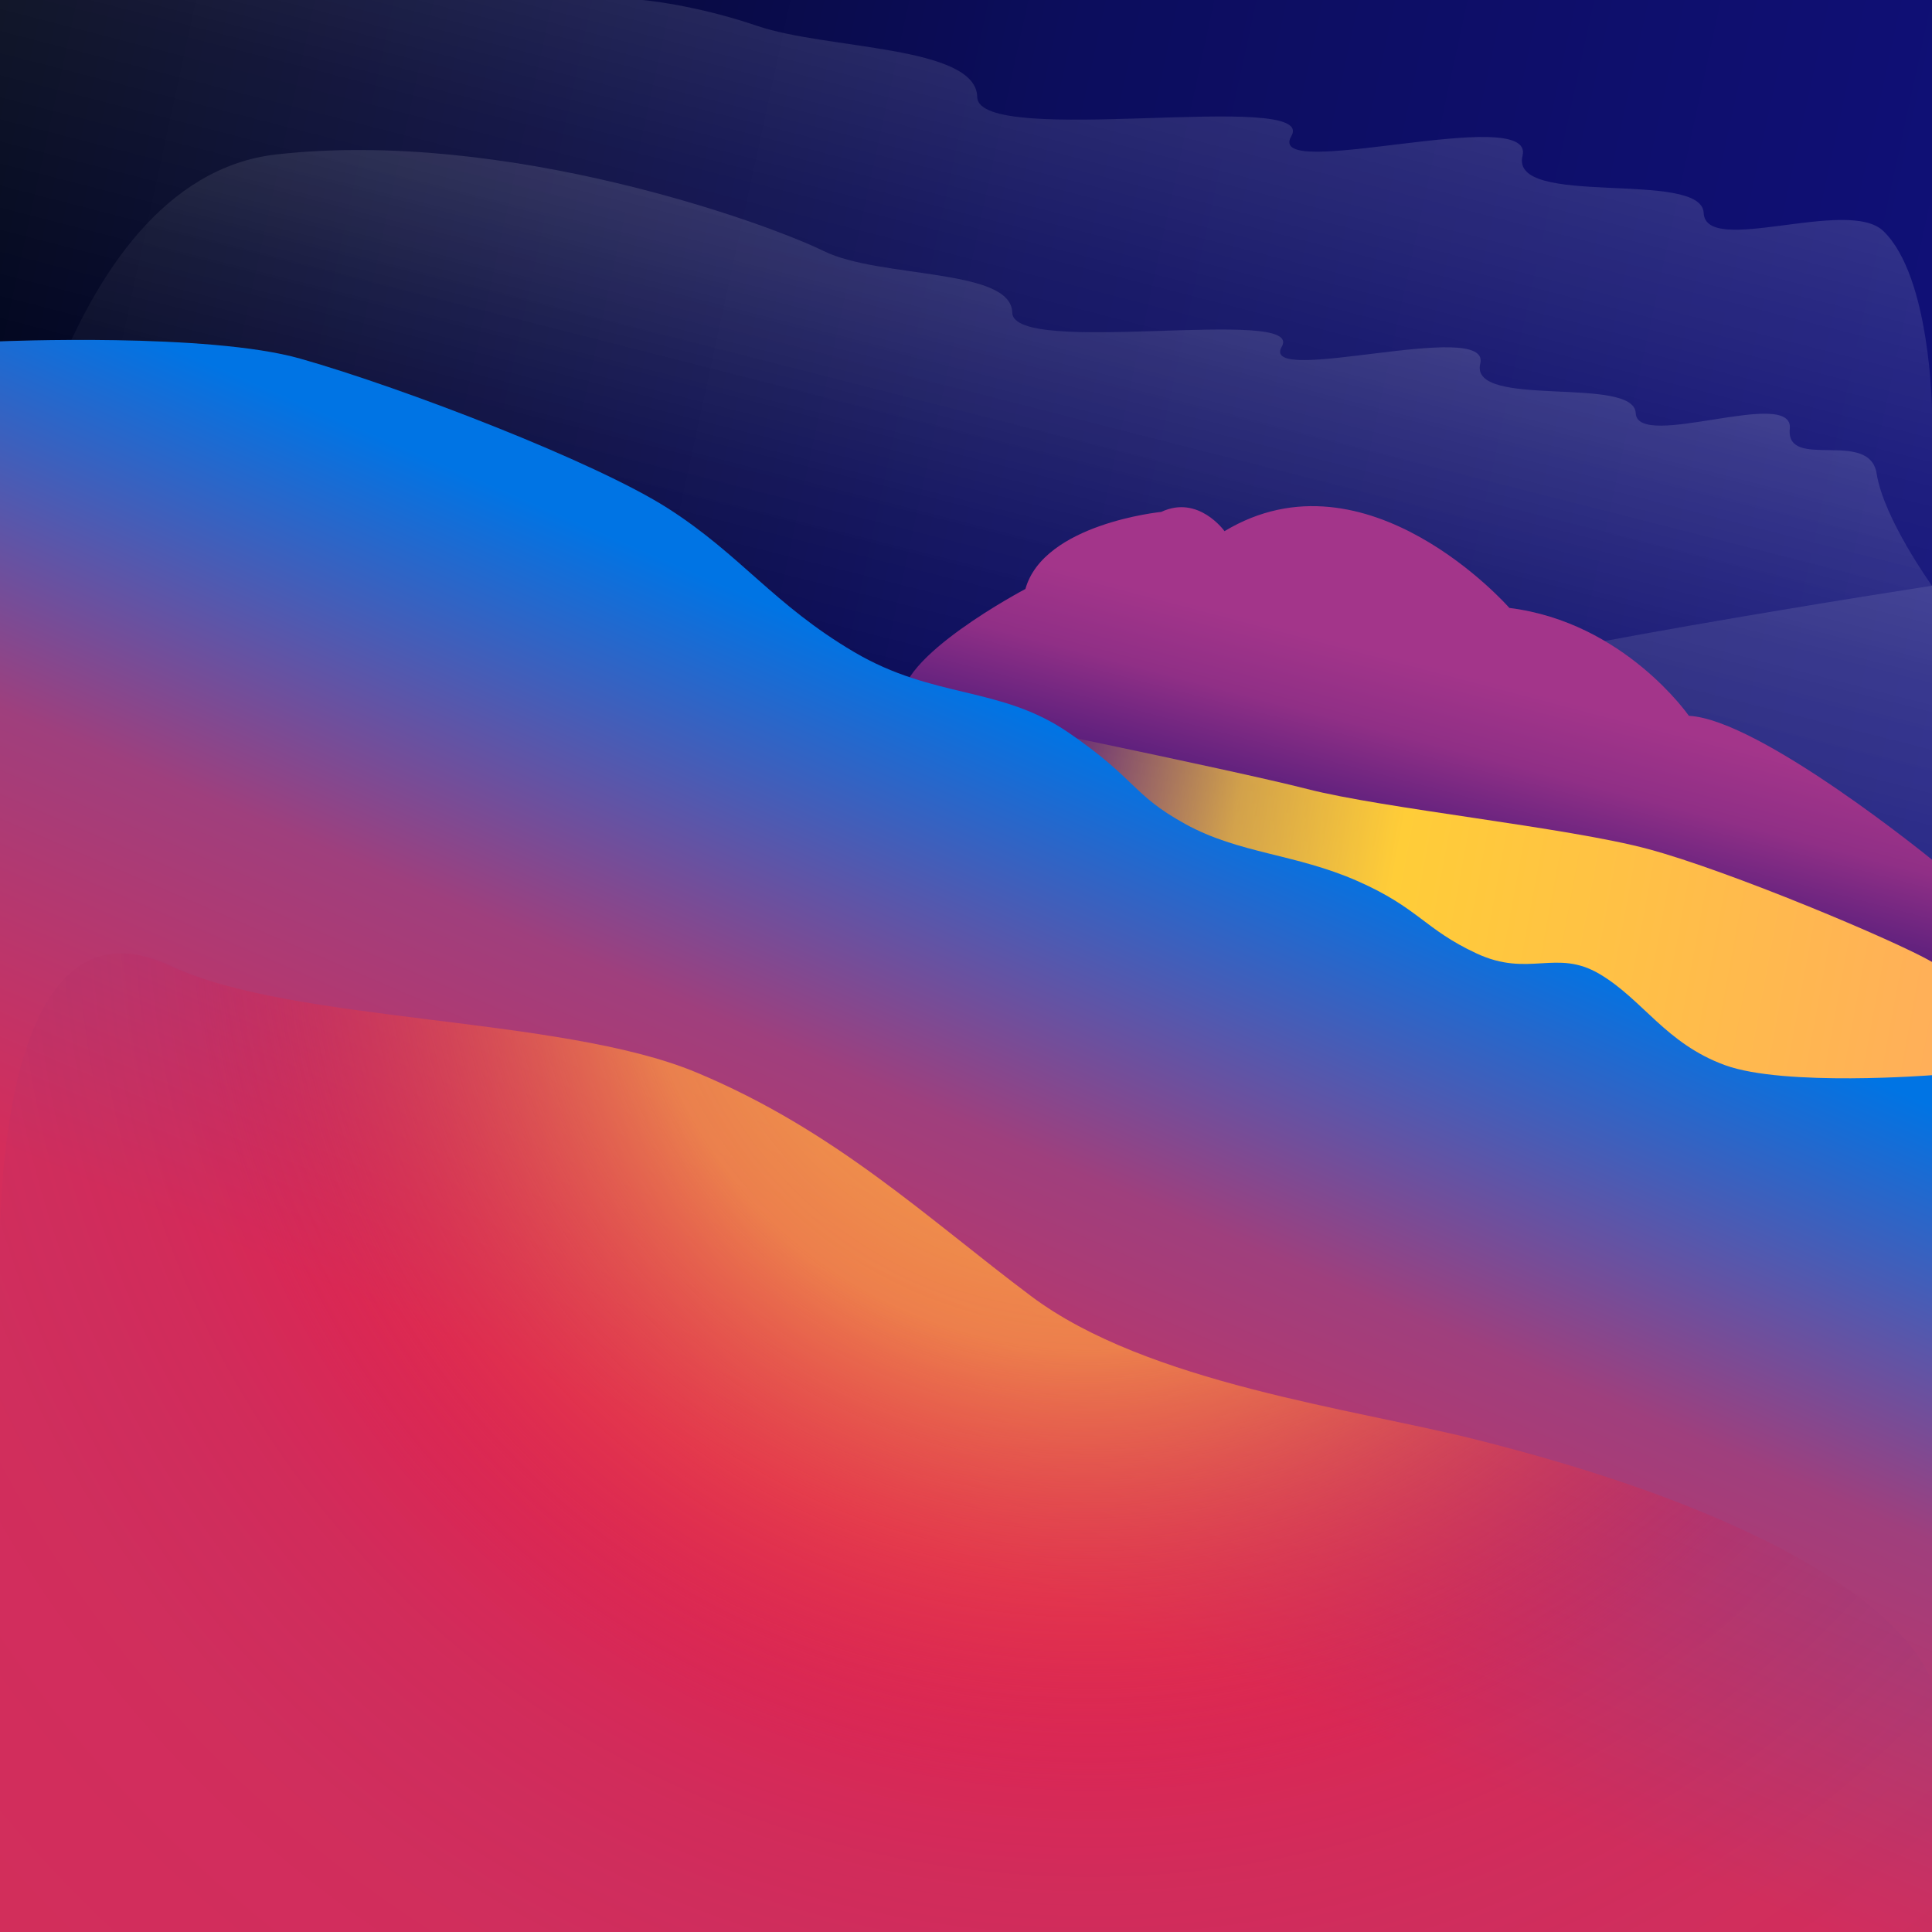
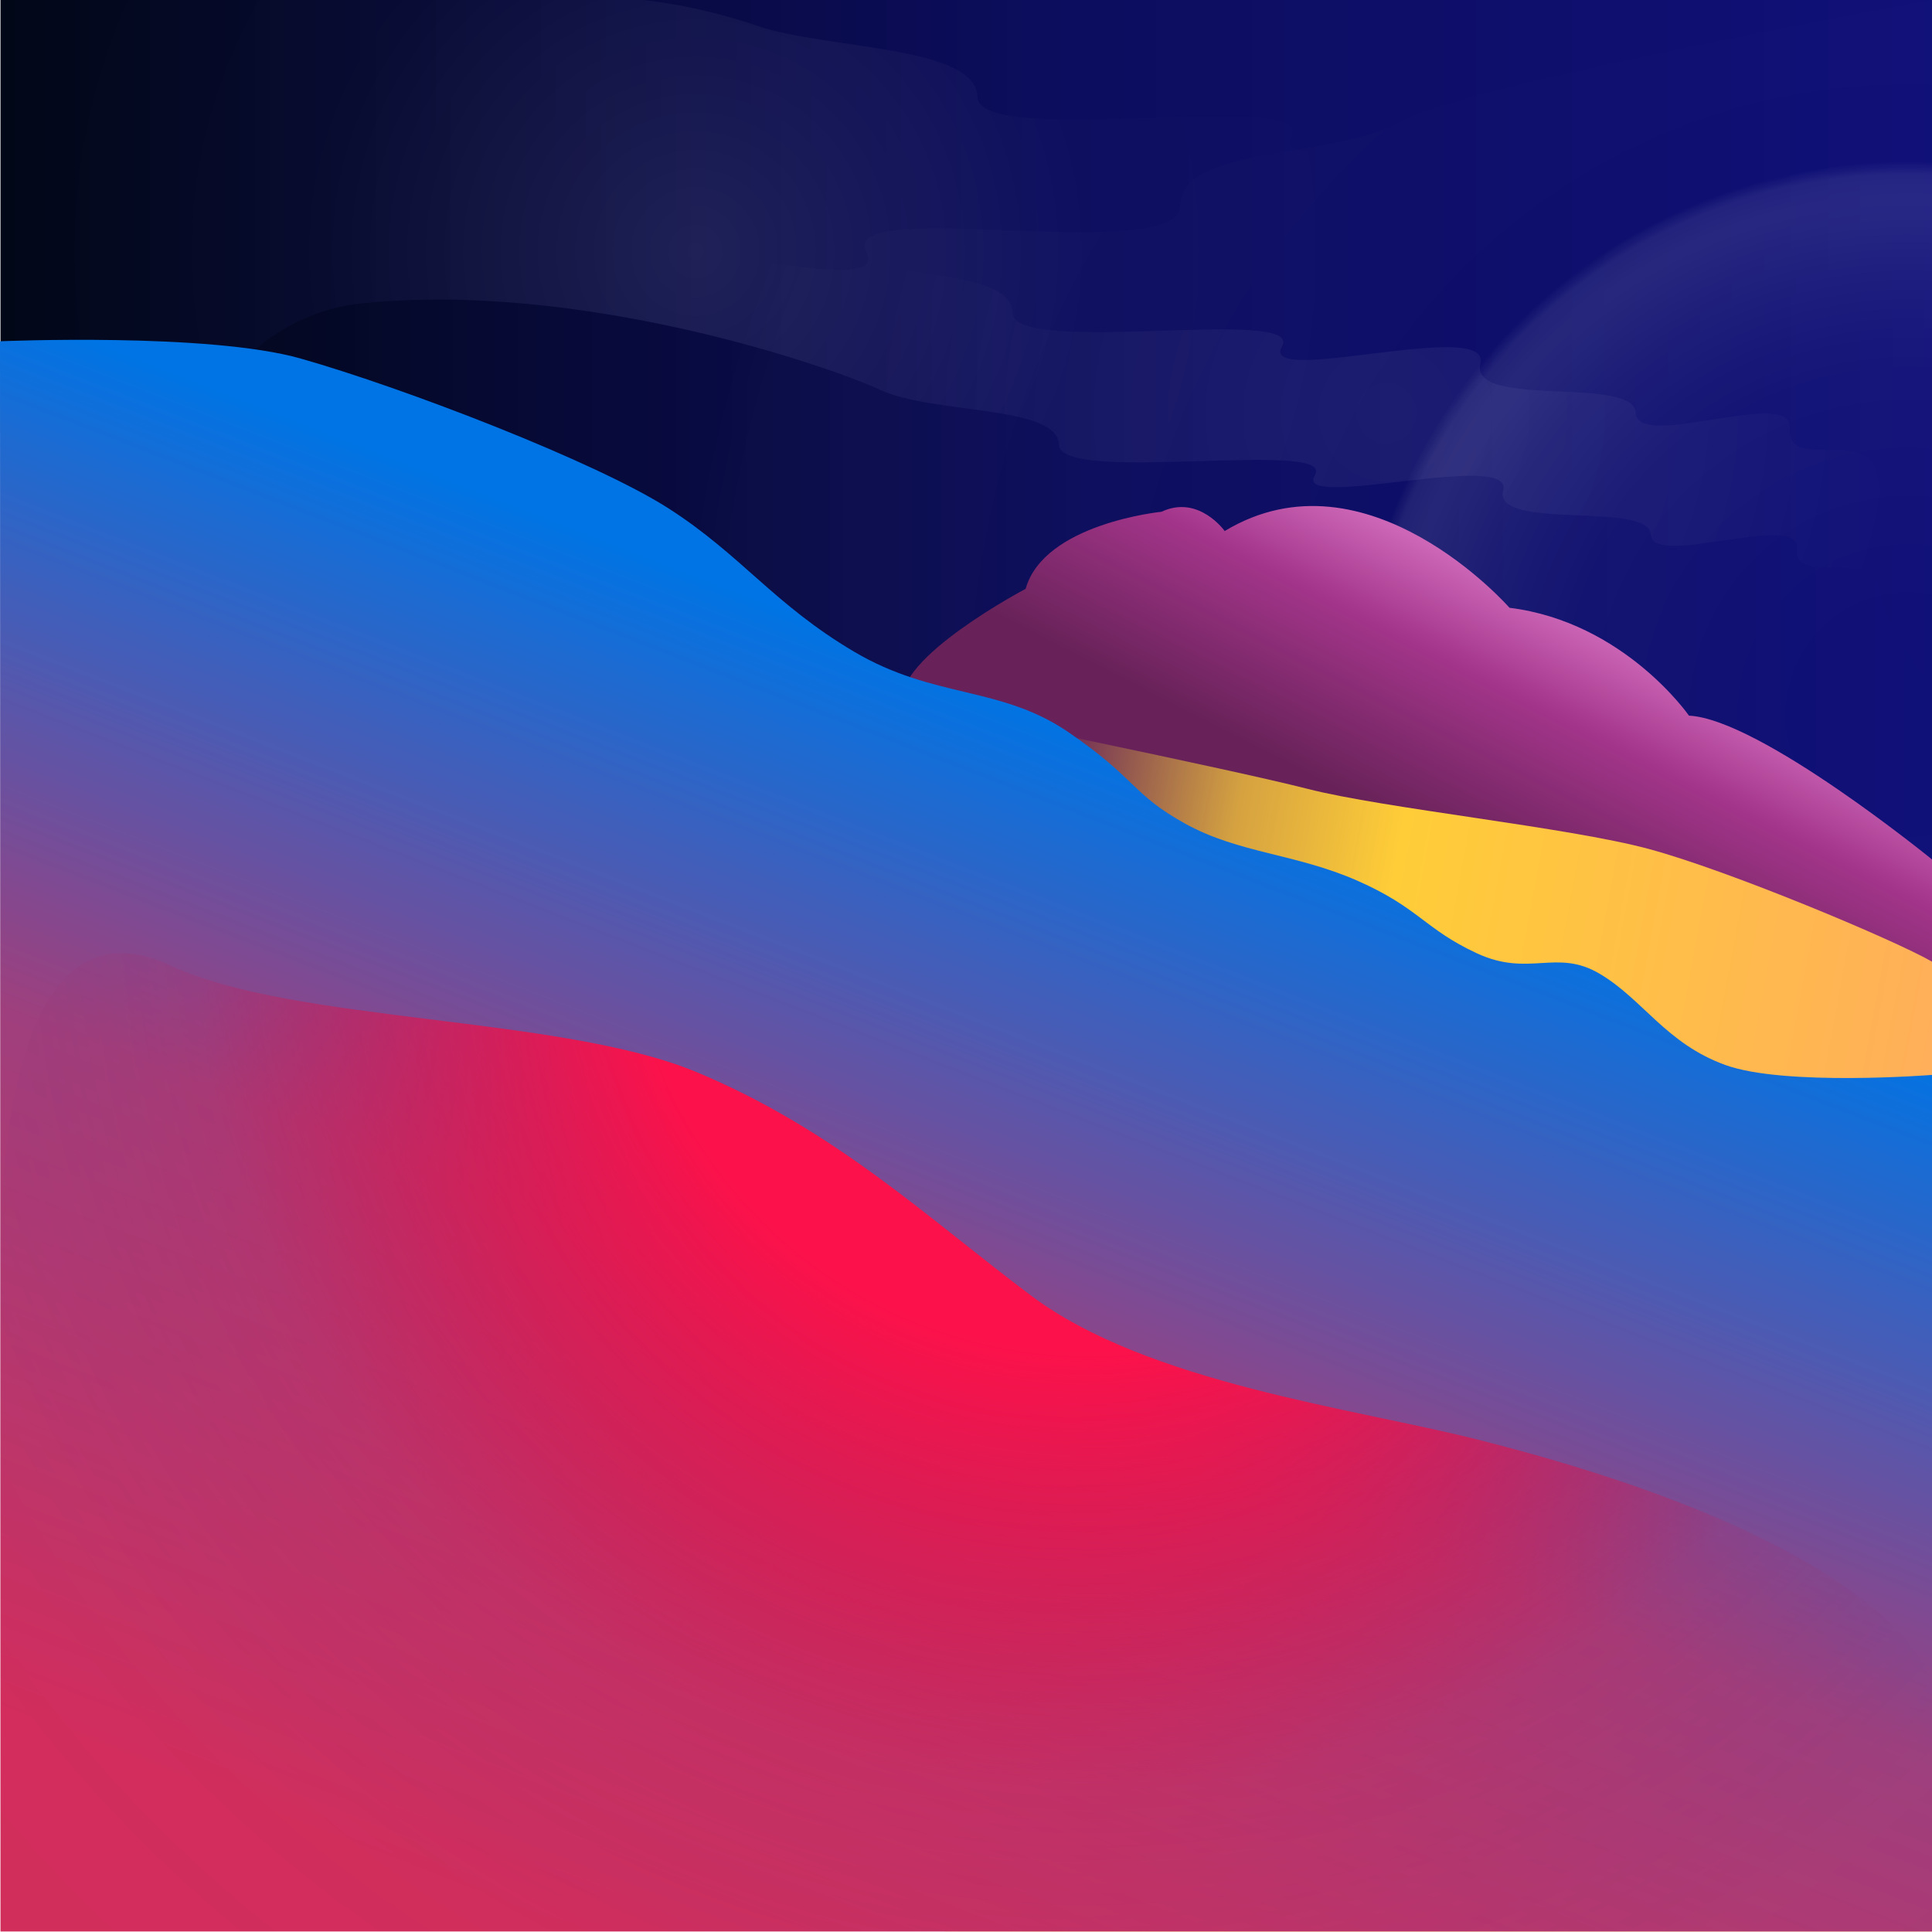
- <svg xmlns="http://www.w3.org/2000/svg" width="100%" height="100%" viewBox="0 0 6016 6016" version="1.1" xml:space="preserve" style="fill-rule:evenodd;clip-rule:evenodd;stroke-linejoin:round;stroke-miterlimit:2;">
-   <g id="Sky-lamoore-tutorial-youtube-channel-UCJ3Irre7iMNHzsNLYcyNGGw" transform="matrix(1,0,0,1,-40,0)">
-     <path d="M6056,3648C6056,3648 4746.5,3656.33 4155,3459C3563.5,3261.67 3081.17,2735.33 2507,2464C1932.83,2192.67 1121.17,2017.17 710,1831C459.017,1717.36 40,1347 40,1347L40,0L6056,0L6056,3648Z" style="fill:url(#_Linear1);" />
-   </g>
-   <g id="Cloud-of-my-own" transform="matrix(-1,0,0,1,6633.42,1337)">
-     <path d="M617.419,487.025C617.419,487.025 2071.34,709.812 2275,809C2478.66,908.188 2955.78,869.429 2959,1030C2962.22,1190.57 4023.4,1005.01 3937,1152C3850.6,1298.99 4697.84,1048.58 4657,1213C4616.16,1377.42 5214.72,1254.67 5221,1391C5227.28,1527.33 5795.11,1294.99 5780,1447C5764.89,1599.01 6069.25,1446.1 6095,1608C6120.75,1769.9 6634.95,1984 6634.95,1984L6634.95,4679L617.419,4679L617.419,487.025Z" style="fill:url(#_Linear2);" />
-   </g>
-   <g id="Cloud-of-my-own1" transform="matrix(1,0,0,1,84,-728)">
-     <path d="M-84,728L1916.56,728C1916.56,728 2078.46,741.821 2275,809C2489.36,882.268 2955.78,869.429 2959,1030C2962.22,1190.57 4023.4,1005.01 3937,1152C3850.6,1298.99 4697.84,1048.58 4657,1213C4616.16,1377.42 5214.72,1254.67 5221,1391C5227.28,1527.33 5669.44,1341.59 5780,1447C5927.89,1588.01 5932,2006 5932,2006L5932,6744L-84,6744L-84,728Z" style="fill:url(#_Linear3);" />
-   </g>
-   <g id="Cloud-of-my-own2" transform="matrix(0.858284,0,0,0.867214,612.338,80.1846)">
-     <path d="M290.109,461.962C1125.09,369.466 2071.34,709.812 2275,809C2478.66,908.188 2955.78,869.429 2959,1030C2962.22,1190.57 4023.4,1005.01 3937,1152C3850.6,1298.99 4697.84,1048.58 4657,1213C4616.16,1377.42 5214.72,1254.67 5221,1391C5227.28,1527.33 5795.11,1294.99 5780,1447C5764.89,1599.01 6069.25,1446.1 6095,1608C6120.75,1769.9 6295.89,2010.86 6295.89,2010.86L6295.89,6844.7L-713.444,6844.7L-713.444,2010.86C-713.444,2010.86 -521.043,551.819 290.109,461.962Z" style="fill:url(#_Linear4);" />
-   </g>
-   <path id="Mountain" d="M6016,2676.93C6016,2676.93 5479.96,2239.86 5259,2229C5259,2229 5057.57,1937.63 4700,1893C4700,1893 4256.47,1386.62 3813,1654C3813,1654 3731.88,1539.5 3616,1594C3616,1594 3250.22,1630.4 3193,1834C3193,1834 2781.34,2050.91 2811,2189C2840.66,2327.09 2702.01,2792.06 3054.38,3032.99C3425.88,3286.99 4492.9,3570.33 5040,3713C5462.18,3823.09 6016,3889 6016,3889L6016,2676.93Z" style="fill:url(#_Linear5);" />
-   <path id="Sun" d="M6016,2995.26L6016,6016L2941,6016L2941,2214C2941,2214 3831.9,2395.7 4071,2457C4310.1,2518.3 4880.89,2576.12 5133,2644C5385.11,2711.88 5901.37,2928.8 6016,2995.26Z" style="fill:url(#_Linear6);" />
-   <g id="Bottom">
-     <g transform="matrix(1,0,0,1,-61,-40)">
-       <path d="M6077,3388C6077,3388 5617.91,3424.13 5433,3357C5248.09,3289.87 5177.11,3152.94 5042,3073C4906.89,2993.06 4822.38,3085.06 4659,3009C4495.62,2932.95 4479.02,2867.37 4287,2783C4094.98,2698.63 3918.91,2697.98 3752,2606C3585.09,2514.02 3600.74,2466.69 3388,2321C3175.26,2175.31 2969.55,2217.28 2720,2070C2470.45,1922.72 2367.81,1768.16 2141,1623C1914.19,1477.84 1320.33,1249.17 997,1157C709.558,1075.06 59.468,1103 59.468,1103L61,6056L6077,6056L6077,3388Z" style="fill:url(#_Linear7);" />
+ <svg xmlns="http://www.w3.org/2000/svg" width="100%" height="100%" viewBox="0 0 6016 6015" version="1.1" xml:space="preserve" style="fill-rule:evenodd;clip-rule:evenodd;stroke-linejoin:round;stroke-miterlimit:2;">
+   <g transform="matrix(1.78966,0,0,1.78966,2.74251,1.13687e-13)">
+     <g id="Sky-lamoore-tutorial-youtube-channel-UCJ3Irre7iMNHzsNLYcyNGGw" transform="matrix(0.558623,0,0,0.558623,-23.0213,0)">
+       <path d="M6056,3648C6056,3648 4746.5,3656.33 4155,3459C3563.5,3261.67 3081.17,2735.33 2507,2464C1932.83,2192.67 1121.17,2017.17 710,1831C459.017,1717.36 40,1347 40,1347L40,0L6056,0L6056,3648Z" style="fill:url(#_Linear1);" />
    </g>
-     <g transform="matrix(1,0,0,1,418,311.783)">
-       <path d="M5598,4930.93C5598,4930.93 5519.15,4509.6 4182.71,4172C3797.55,4074.7 3154.92,3995.66 2793,3724.43C2472.3,3484.08 2182.08,3207.45 1749.62,3027.32C1325.85,2850.82 494.5,2874.86 114,2696.22C-475.504,2419.44 -418,3697.1 -418,3697.1L-418,5704.22L5598,5704.22L5598,4930.93Z" style="fill:url(#_Radial8);" />
+     <g id="top-cloud" transform="matrix(0.558623,0,0,0.558623,46.248,-406.678)">
+       <path d="M-84,728L1916.56,728C1916.56,728 2078.46,741.821 2275,809C2489.36,882.268 2955.78,869.429 2959,1030C2962.22,1190.57 4023.4,1005.01 3937,1152C3850.6,1298.99 4697.84,1048.58 4657,1213C4616.16,1377.42 5214.72,1254.67 5221,1391C5227.28,1527.33 5669.44,1341.59 5780,1447C5927.89,1588.01 5932,2006 5932,2006L5932,6744L-84,6744L-84,728Z" style="fill:url(#_Radial2);" />
+     </g>
+     <g id="top-sky" transform="matrix(0.479457,0,0,0.484446,341.39,44.7932)">
+       <path d="M290.109,461.962C1125.09,369.466 2071.34,709.812 2275,809C2478.66,908.188 2955.78,869.429 2959,1030C2962.22,1190.57 4023.4,1005.01 3937,1152C3850.6,1298.99 4697.84,1048.58 4657,1213C4616.16,1377.42 5214.72,1254.67 5221,1391C5227.28,1527.33 5795.11,1294.99 5780,1447C5764.89,1599.01 6069.25,1446.1 6095,1608C6120.75,1769.9 6295.89,2010.86 6295.89,2010.86L6295.89,6844.7L-713.444,6844.7L-713.444,2010.86C-713.444,2010.86 -521.043,551.819 290.109,461.962Z" style="fill:url(#_Radial3);" />
+     </g>
+     <g id="sky2" transform="matrix(0.455204,0,0,0.432824,494.086,328.128)">
+       <path d="M290.109,461.962C1125.09,369.466 2071.34,709.812 2275,809C2478.66,908.188 2955.78,869.429 2959,1030C2962.22,1190.57 4023.4,1005.01 3937,1152C3870.08,1265.86 4363.32,1141.28 4570.11,1155.74C4630.29,1159.95 4666.21,1175.94 4657,1213C4616.16,1377.42 5214.72,1254.67 5221,1391C5227.28,1527.33 5795.11,1294.99 5780,1447C5764.89,1599.01 6069.25,1446.1 6095,1608C6120.75,1769.9 6295.89,2010.86 6295.89,2010.86L6295.89,6844.7L-713.444,6844.7L-713.444,2010.86C-713.444,2010.86 -521.043,551.819 290.109,461.962Z" style="fill:url(#_Linear4);" />
+     </g>
+     <g id="counter-sky" transform="matrix(-0.558623,0,0,0.658481,3704.91,-320.697)">
+       <path d="M617.419,487.025C617.419,487.025 2071.34,709.812 2275,809C2478.66,908.188 2955.78,869.429 2959,1030C2962.22,1190.57 4023.4,1005.01 3937,1152C3850.6,1298.99 4697.84,1048.58 4657,1213C4616.16,1377.42 5214.72,1254.67 5221,1391C5227.28,1527.33 5795.11,1294.99 5780,1447C5764.89,1599.01 6069.25,1446.1 6095,1608C6120.75,1769.9 6634.95,1984 6634.95,1984L6634.95,5590.71L617.422,5590.71L617.419,487.025Z" style="fill:url(#_Radial5);" />
+     </g>
+     <g id="Mountain" transform="matrix(0.558623,0,0,0.558623,-0.676374,0)">
+       <path d="M6016,2676.93C6016,2676.93 5479.96,2239.86 5259,2229C5259,2229 5057.57,1937.63 4700,1893C4700,1893 4256.47,1386.62 3813,1654C3813,1654 3731.88,1539.5 3616,1594C3616,1594 3250.22,1630.4 3193,1834C3193,1834 2781.34,2050.91 2811,2189C2840.66,2327.09 2702.01,2792.06 3054.38,3032.99C3425.88,3286.99 4492.9,3570.33 5040,3713C5462.18,3823.09 6016,3889 6016,3889L6016,2676.93Z" style="fill:url(#_Linear6);" />
+     </g>
+     <g id="Sun" transform="matrix(0.558623,0,0,0.558623,-0.676374,0)">
+       <path d="M6016,2995.26L6016,6016L2941,6016L2941,2214C2941,2214 3831.9,2395.7 4071,2457C4310.1,2518.3 4880.89,2576.12 5133,2644C5385.11,2711.88 5901.37,2928.8 6016,2995.26Z" style="fill:url(#_Linear7);" />
+     </g>
+     <g id="Bottom" transform="matrix(0.558623,0,0,0.558623,-0.676374,0)">
+       <g id="hill" transform="matrix(1,0,0,1,-61,-40)">
+         <path d="M6077,3388C6077,3388 5617.91,3424.13 5433,3357C5248.09,3289.87 5177.11,3152.94 5042,3073C4906.89,2993.06 4822.38,3085.06 4659,3009C4495.62,2932.95 4479.02,2867.37 4287,2783C4094.98,2698.63 3918.91,2697.98 3752,2606C3585.09,2514.02 3600.74,2466.69 3388,2321C3175.26,2175.31 2969.55,2217.28 2720,2070C2470.45,1922.72 2367.81,1768.16 2141,1623C1914.19,1477.84 1320.33,1249.17 997,1157C709.558,1075.06 59.468,1103 59.468,1103L61,6056L6077,6056L6077,3388Z" style="fill:url(#_Linear8);" />
+       </g>
+       <g id="lava" transform="matrix(1,0,0,1,418,311.783)">
+         <path d="M5598,4930.93C5598,4930.93 5519.15,4509.6 4182.71,4172C3797.55,4074.7 3154.92,3995.66 2793,3724.43C2472.3,3484.08 2182.08,3207.45 1749.62,3027.32C1325.85,2850.82 494.5,2874.86 114,2696.22C-475.504,2419.44 -418,3697.1 -418,3697.1L-418,5704.22L5598,5704.22L5598,4930.93Z" style="fill:url(#_Radial9);" />
+       </g>
    </g>
  </g>
  <defs>
-     <linearGradient id="_Linear1" x1="0" y1="0" x2="1" y2="0" gradientUnits="userSpaceOnUse" gradientTransform="matrix(6463,1316,-1316,6463,-274,205)">
+     <linearGradient id="_Linear1" x1="0" y1="0" x2="1" y2="0" gradientUnits="userSpaceOnUse" gradientTransform="matrix(6016,0,0,3648.05,40,1824.03)">
      <stop offset="0" style="stop-color:rgb(2,7,23);stop-opacity:1" />
      <stop offset="0.54" style="stop-color:rgb(12,13,93);stop-opacity:1" />
      <stop offset="1" style="stop-color:rgb(16,16,121);stop-opacity:1" />
    </linearGradient>
-     <linearGradient id="_Linear2" x1="0" y1="0" x2="1" y2="0" gradientUnits="userSpaceOnUse" gradientTransform="matrix(-185,923,-923,-185,3208,734)">
-       <stop offset="0" style="stop-color:white;stop-opacity:0.1" />
-       <stop offset="1" style="stop-color:white;stop-opacity:0.1" />
+     <radialGradient id="_Radial2" cx="0" cy="0" r="1" gradientUnits="userSpaceOnUse" gradientTransform="matrix(-437.112,2081.53,-2081.53,-437.112,2086.02,1497.2)">
+       <stop offset="0" style="stop-color:white;stop-opacity:0.09" />
+       <stop offset="0.56" style="stop-color:white;stop-opacity:0.01" />
+       <stop offset="1" style="stop-color:white;stop-opacity:0" />
+     </radialGradient>
+     <radialGradient id="_Radial3" cx="0" cy="0" r="1" gradientUnits="userSpaceOnUse" gradientTransform="matrix(-621.165,1769.33,-1768.56,-618.227,4327.51,1390.83)">
+       <stop offset="0" style="stop-color:white;stop-opacity:0.06" />
+       <stop offset="0.56" style="stop-color:white;stop-opacity:0.03" />
+       <stop offset="1" style="stop-color:white;stop-opacity:0" />
+     </radialGradient>
+     <linearGradient id="_Linear4" x1="0" y1="0" x2="1" y2="0" gradientUnits="userSpaceOnUse" gradientTransform="matrix(7009.33,0,0,6398.51,-713.444,3645.45)">
+       <stop offset="0" style="stop-color:rgb(2,7,23);stop-opacity:1" />
+       <stop offset="0.54" style="stop-color:rgb(12,13,93);stop-opacity:1" />
+       <stop offset="1" style="stop-color:rgb(16,16,121);stop-opacity:1" />
    </linearGradient>
-     <linearGradient id="_Linear3" x1="0" y1="0" x2="1" y2="0" gradientUnits="userSpaceOnUse" gradientTransform="matrix(-556,2237,-2237,-556,3298,252)">
-       <stop offset="0" style="stop-color:white;stop-opacity:0.2" />
-       <stop offset="0.56" style="stop-color:white;stop-opacity:0.06" />
+     <radialGradient id="_Radial5" cx="0" cy="0" r="1" gradientUnits="userSpaceOnUse" gradientTransform="matrix(-350.089,-3220.68,-3796.4,296.999,709.442,2365.27)">
+       <stop offset="0" style="stop-color:white;stop-opacity:0" />
+       <stop offset="0.05" style="stop-color:white;stop-opacity:0" />
+       <stop offset="0.07" style="stop-color:white;stop-opacity:0" />
+       <stop offset="0.08" style="stop-color:white;stop-opacity:0" />
+       <stop offset="0.28" style="stop-color:white;stop-opacity:0.02" />
+       <stop offset="0.36" style="stop-color:white;stop-opacity:0.06" />
+       <stop offset="0.42" style="stop-color:white;stop-opacity:0.1" />
+       <stop offset="0.44" style="stop-color:white;stop-opacity:0.08" />
+       <stop offset="0.45" style="stop-color:white;stop-opacity:0" />
+       <stop offset="0.77" style="stop-color:white;stop-opacity:0.01" />
+       <stop offset="0.92" style="stop-color:white;stop-opacity:0.01" />
+       <stop offset="0.97" style="stop-color:white;stop-opacity:0.01" />
      <stop offset="1" style="stop-color:white;stop-opacity:0" />
+     </radialGradient>
+     <linearGradient id="_Linear6" x1="0" y1="0" x2="1" y2="0" gradientUnits="userSpaceOnUse" gradientTransform="matrix(366.499,-719.183,719.183,366.499,4045.5,2398.61)">
+       <stop offset="0" style="stop-color:rgb(104,34,89);stop-opacity:1" />
+       <stop offset="0.64" style="stop-color:rgb(163,53,138);stop-opacity:1" />
+       <stop offset="1" style="stop-color:rgb(205,102,183);stop-opacity:1" />
    </linearGradient>
-     <linearGradient id="_Linear4" x1="0" y1="0" x2="1" y2="0.005" gradientUnits="userSpaceOnUse" gradientTransform="matrix(-556,2237,-2237,-556,3298,252)">
-       <stop offset="0" style="stop-color:white;stop-opacity:0.2" />
-       <stop offset="0.56" style="stop-color:white;stop-opacity:0.06" />
-       <stop offset="1" style="stop-color:white;stop-opacity:0" />
-     </linearGradient>
-     <linearGradient id="_Linear5" x1="0" y1="0" x2="1" y2="0" gradientUnits="userSpaceOnUse" gradientTransform="matrix(-332,1246,-1246,-332,3870,1916)">
-       <stop offset="0" style="stop-color:rgb(163,53,138);stop-opacity:1" />
-       <stop offset="0.18" style="stop-color:rgb(144,47,134);stop-opacity:1" />
-       <stop offset="0.39" style="stop-color:rgb(93,32,125);stop-opacity:1" />
-       <stop offset="1" style="stop-color:rgb(114,54,144);stop-opacity:1" />
-     </linearGradient>
-     <linearGradient id="_Linear6" x1="0" y1="0" x2="1" y2="0" gradientUnits="userSpaceOnUse" gradientTransform="matrix(-2836,-546,546,-2836,6082,3032)">
+     <linearGradient id="_Linear7" x1="0" y1="0" x2="1" y2="0" gradientUnits="userSpaceOnUse" gradientTransform="matrix(-2836,-546,546,-2836,6082,3032)">
      <stop offset="0" style="stop-color:rgb(255,175,89);stop-opacity:1" />
      <stop offset="0.61" style="stop-color:rgb(255,205,56);stop-opacity:1" />
      <stop offset="0.79" style="stop-color:rgb(255,211,55);stop-opacity:0.72" />
      <stop offset="1" style="stop-color:rgb(255,226,54);stop-opacity:0" />
    </linearGradient>
-     <linearGradient id="_Linear7" x1="0" y1="0" x2="1" y2="0" gradientUnits="userSpaceOnUse" gradientTransform="matrix(-1010.98,2296,-2296,-1010.98,2956.98,2124)">
+     <linearGradient id="_Linear8" x1="0" y1="0" x2="1" y2="0" gradientUnits="userSpaceOnUse" gradientTransform="matrix(-1489.98,3759,-3759,-1489.98,2956.98,2124)">
      <stop offset="0" style="stop-color:rgb(0,116,228);stop-opacity:1" />
      <stop offset="0.5" style="stop-color:rgb(159,63,125);stop-opacity:1" />
      <stop offset="1" style="stop-color:rgb(212,45,91);stop-opacity:1" />
    </linearGradient>
-     <radialGradient id="_Radial8" cx="0" cy="0" r="1" gradientUnits="userSpaceOnUse" gradientTransform="matrix(-1796,4690,-4690,-1796,2975,2489.22)">
-       <stop offset="0" style="stop-color:rgb(255,193,71);stop-opacity:1" />
-       <stop offset="0.28" style="stop-color:rgb(252,147,66);stop-opacity:0.78" />
+     <radialGradient id="_Radial9" cx="0" cy="0" r="1" gradientUnits="userSpaceOnUse" gradientTransform="matrix(-1796,4690,-4690,-1796,2975,2489.22)">
+       <stop offset="0" style="stop-color:rgb(253,17,74);stop-opacity:1" />
+       <stop offset="0.28" style="stop-color:rgb(253,17,74);stop-opacity:1" />
      <stop offset="0.55" style="stop-color:rgb(243,0,48);stop-opacity:0.1" />
      <stop offset="0.64" style="stop-color:rgb(145,39,105);stop-opacity:0.06" />
      <stop offset="0.74" style="stop-color:rgb(46,78,162);stop-opacity:0.02" />
      <stop offset="1" style="stop-color:rgb(0,96,188);stop-opacity:0" />
    </radialGradient>
  </defs>
</svg>
